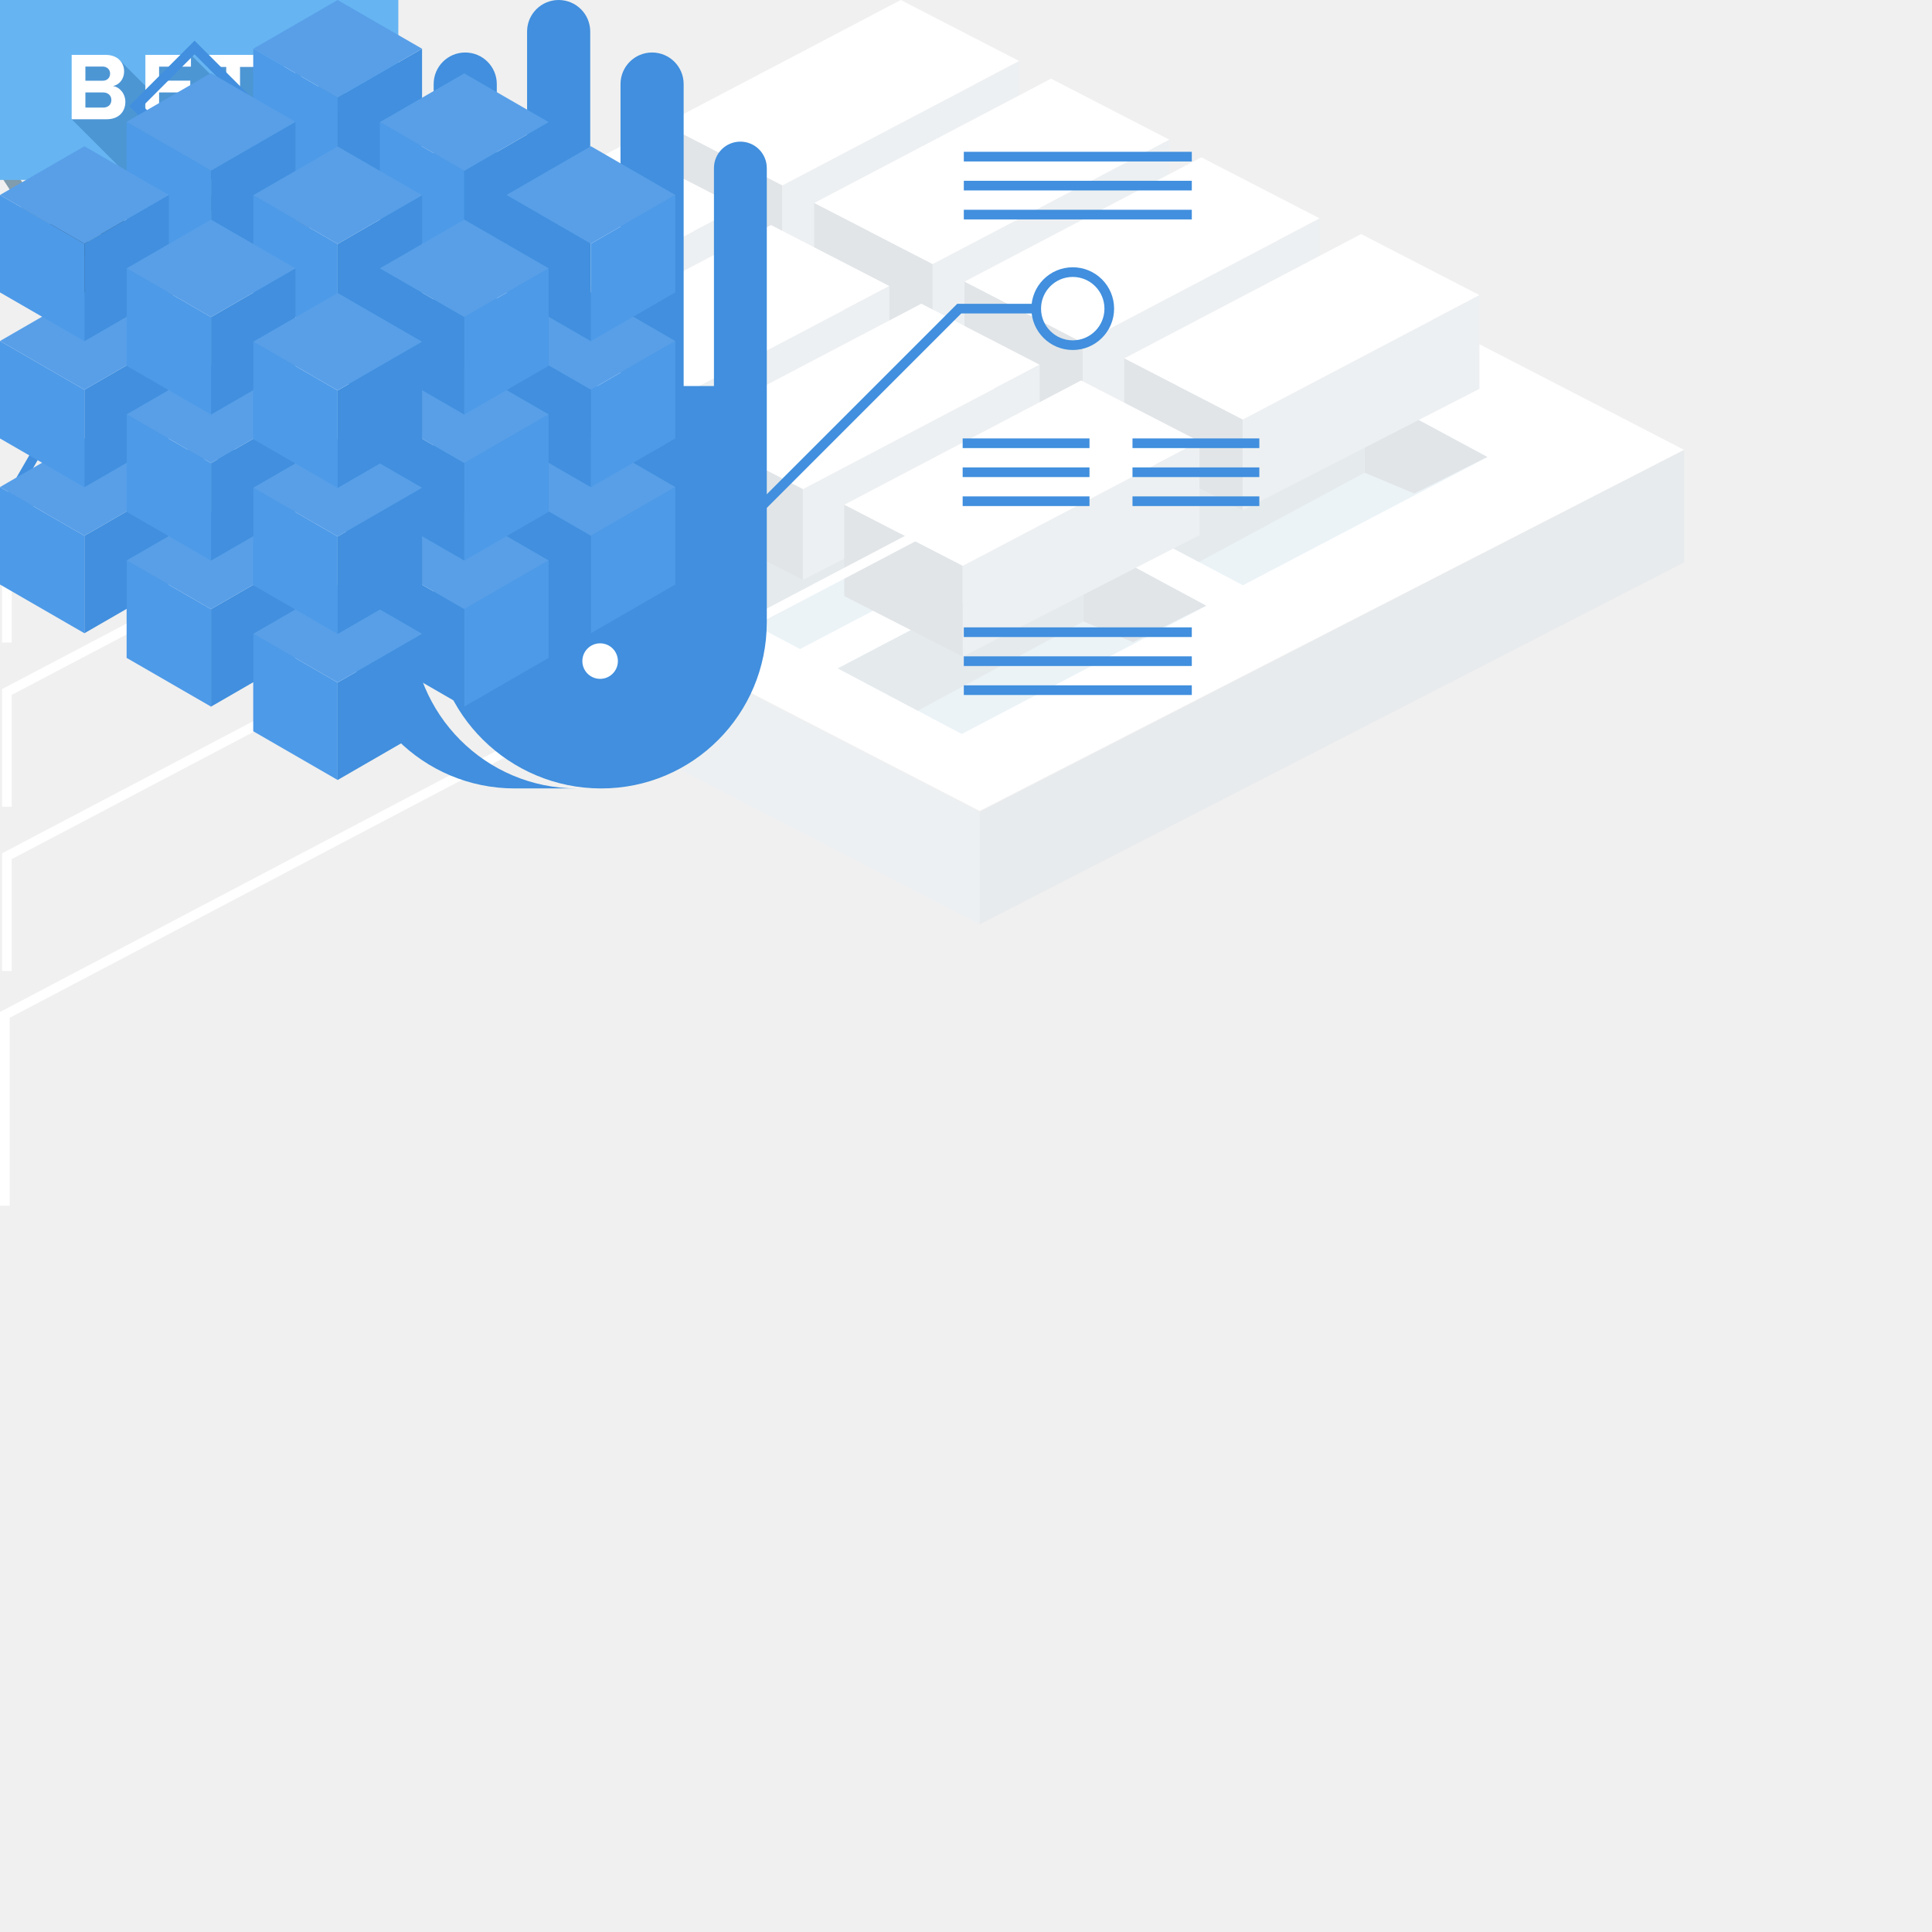
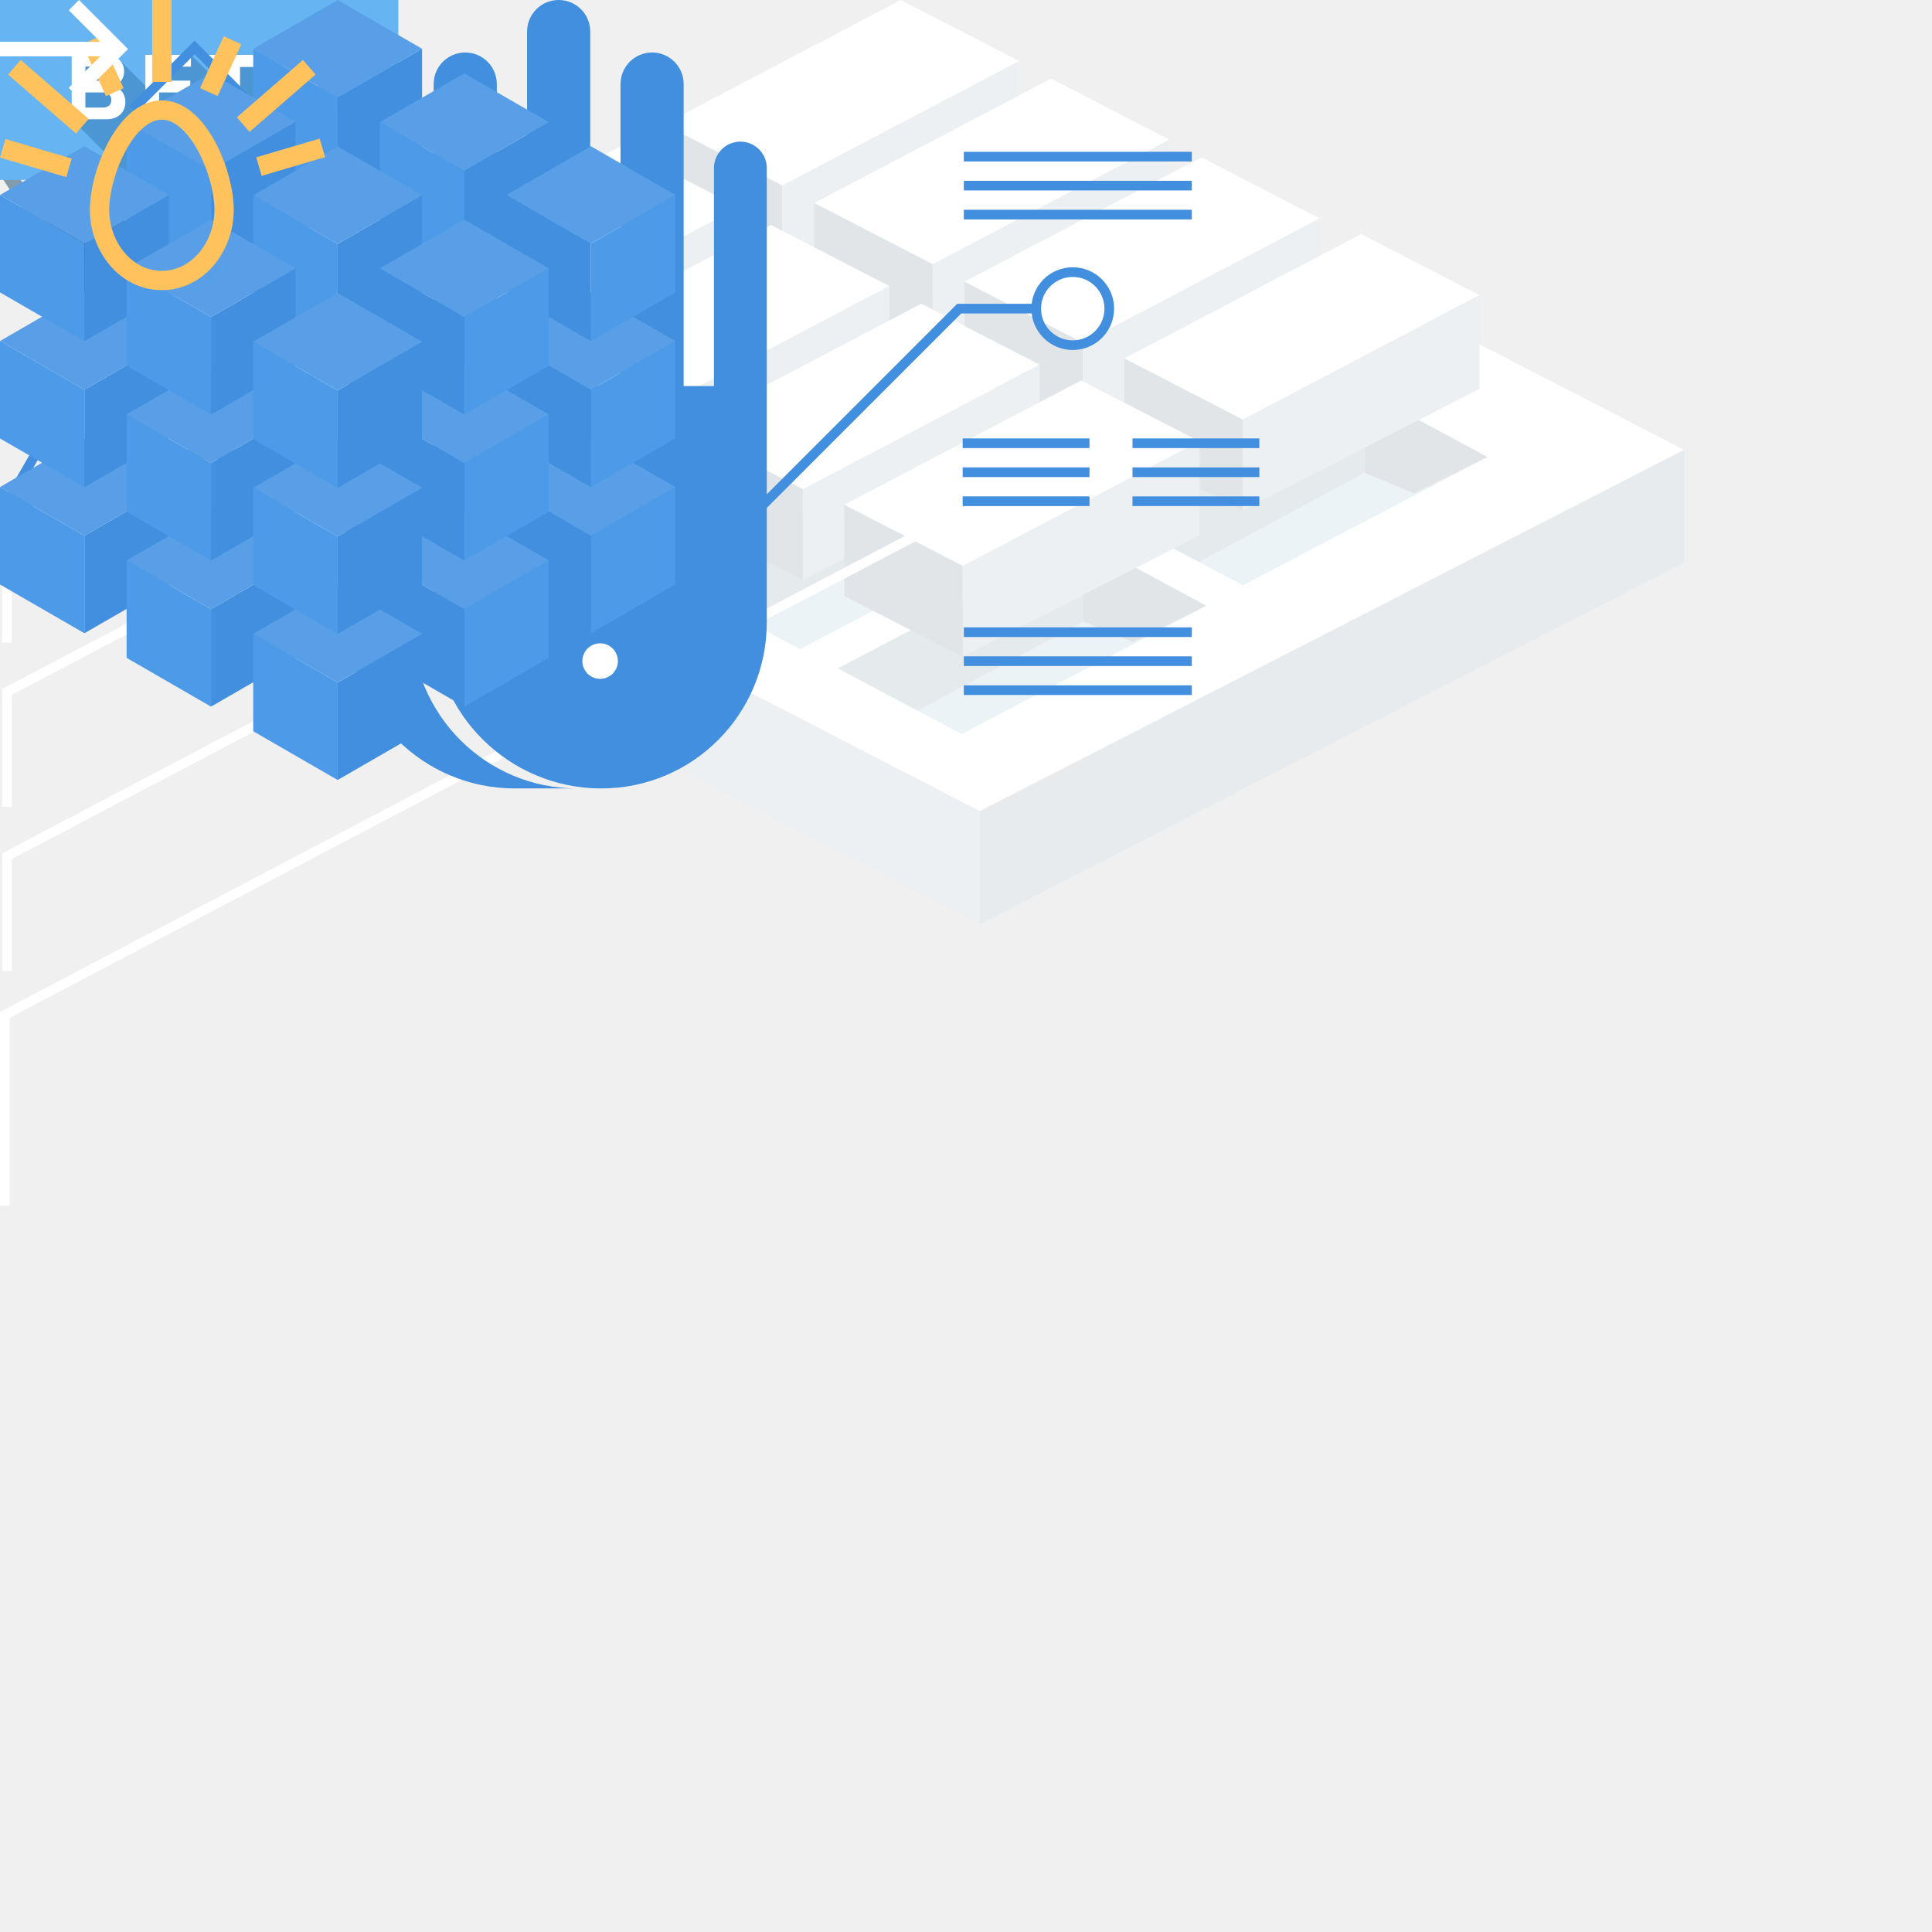
<svg xmlns="http://www.w3.org/2000/svg" version="1.1" id="Layer_1" x="0px" y="0px" viewBox="0 0 200 200" style="enable-background:new 0 0 200 200;" xml:space="preserve">
  <style type="text/css">
	.st0{fill:#405C70;}
	.st1{fill:#2F4352;}
	.st2{fill:#1C2830;}
	.st3{fill:#19242B;}
	.st4{fill:#0A848F;}
	.st5{fill:#076870;}
	.st6{fill:#4EBFC9;}
	.st7{opacity:0.42;fill:#0B194F;}
	.st8{fill:#43C494;}
	.st9{fill:#4AAA88;}
	.st10{fill:#7FE0BF;}
	.st11{opacity:0.76;fill:#43C4A6;}
	.st12{fill:#FDE5A6;}
	.st13{fill:#E9D399;}
	.st14{fill:#D9BB6F;}
	.st15{fill:#94ACBA;}
	.st16{fill:none;stroke:#2A3D4A;stroke-width:2;stroke-linecap:round;stroke-miterlimit:10;}
	.st17{fill:none;stroke:#809CAD;stroke-width:1.5;stroke-linecap:round;stroke-linejoin:round;stroke-miterlimit:10;}
	.st18{fill:none;stroke:#1884D6;stroke-width:1.5;stroke-linecap:round;stroke-linejoin:round;stroke-miterlimit:10;}
	.st19{fill:#FFFFFF;}
	.st20{fill:#EDF0F2;}
	.st21{fill:#E8EBED;}
	.st22{fill:#EBF3F7;}
	.st23{fill:#E1E5E8;}
	.st24{fill:#E5EAED;}
	.st25{fill:none;stroke:#FFFFFF;stroke-miterlimit:10;}
	.st26{fill:none;stroke:#7B8185;stroke-width:1.4;stroke-miterlimit:10;}
	.st27{fill:#66B5F2;}
	.st28{fill:#4D96D4;}
	.st29{fill:#418FDE;}
	.st30{fill:none;stroke:#418FDE;stroke-miterlimit:10;}
	.st31{fill:#4D9AE8;}
	.st32{fill:#589FE8;}
+ 	.st33{fill:none;stroke:#FFC25C;stroke-width:2;stroke-miterlimit:10;}
+ 	.st34{fill:none;stroke:#FFFFFF;stroke-width:1.5;stroke-miterlimit:10;}
</style>
  <g id="logo_x60_19x33">
    <polygon class="st0" points="18.959,25.987 9.591,30.815 0,25.901 9.368,21.072  " />
    <polygon class="st1" points="15.003,23.96 9.498,26.797 3.863,23.91 9.368,21.072  " />
    <polygon class="st2" points="9.591,30.828 18.959,26 18.959,27.378 9.591,32.207  " />
    <polygon class="st3" points="9.591,30.828 0,25.901 0,27.279 9.591,32.207  " />
    <polygon class="st4" points="9.688,23.017 17.325,19.079 17.325,20.228 9.688,24.165  " />
    <polygon class="st5" points="9.688,23.017 2.049,19.079 2.049,20.228 9.688,24.165  " />
    <polygon class="st6" points="17.325,19.079 9.688,23.017 2.049,19.079 9.688,15.143  " />
    <polygon class="st7" points="15.311,18.046 9.688,20.945 4.063,18.046 9.688,15.148  " />
    <polygon class="st8" points="9.688,16.896 18.942,12.127 18.942,13.517 9.688,18.287  " />
    <polygon class="st9" points="9.688,16.896 0.432,12.127 0.432,13.517 9.688,18.287  " />
    <polygon class="st10" points="18.942,12.127 9.688,16.896 0.432,12.127 9.688,7.356  " />
    <polygon class="st11" points="16.501,10.873 9.688,14.386 2.873,10.873 9.688,7.361  " />
    <polygon class="st12" points="18.94,4.803 9.623,9.604 0.306,4.803 9.623,0  " />
    <polygon class="st13" points="9.623,9.604 18.94,4.803 18.94,6.204 9.623,11.006  " />
    <polygon class="st14" points="9.623,9.604 0.306,4.803 0.306,6.204 9.623,11.006  " />
  </g>
  <g id="more-arrow_x60_8x5">
    <polygon class="st15" points="0,0 3.603,4.883 7.207,0  " />
  </g>
  <g id="hamburg-menu_x60_25x12">
    <line class="st16" x1="1" y1="1" x2="24" y2="1" />
    <line class="st16" x1="1" y1="6" x2="24" y2="6" />
    <line class="st16" x1="1" y1="11" x2="24" y2="11" />
  </g>
  <g id="map_x60_37x31">
    <polyline class="st17" points="12.85,11.85 0.75,17.85 4.05,22.95 7.45,21.25 10.95,26.35 14.35,24.75 17.75,29.85 35.35,21.05    31.95,15.95 28.65,17.65 25.05,12.45 21.85,14.05  " />
    <line class="st17" x1="14.45" y1="24.75" x2="28.55" y2="17.65" />
    <line class="st17" x1="7.45" y1="21.25" x2="16.15" y2="16.95" />
    <path class="st17" d="M24.35,7.05c0,5.6-6.3,11.9-6.3,11.9s-6.3-6.3-6.3-11.9c0-3.5,2.8-6.3,6.3-6.3S24.35,3.55,24.35,7.05z" />
    <circle class="st17" cx="18.05" cy="7.05" r="2.6" />
  </g>
  <g id="right-arrow_x60_8x15">
    <polyline class="st18" points="0.75,0.75 7.089,7.089 0.75,13.428  " />
  </g>
  <g id="framework-map_x60_175x125">
    <polygon class="st19" points="23.83,43.904 101.414,83.947 174.343,46.572 96.755,6.528  " />
    <polygon class="st20" points="101.414,84.043 23.83,44.001 23.83,55.657 101.414,95.699  " />
    <polygon class="st21" points="101.414,84.043 174.343,46.572 174.343,58.228 101.414,95.699  " />
    <polygon class="st22" points="86.738,69.191 99.559,75.985 124.895,62.704 112.152,55.86  " />
    <polygon class="st23" points="124.848,62.702 112.152,55.859 112.152,64.331 117.291,66.477  " />
    <polyline class="st24" points="112.152,55.86 112.152,64.333 95.005,73.574 86.738,69.191  " />
    <polygon class="st22" points="115.843,53.795 128.664,60.589 154,47.308 141.257,40.464  " />
    <polygon class="st23" points="153.952,47.306 141.257,40.463 141.257,48.935 146.395,51.081  " />
    <polyline class="st24" points="141.257,40.464 141.257,48.937 124.11,58.178 115.843,53.795  " />
    <polygon class="st22" points="69.994,60.395 82.816,67.19 108.152,53.909 95.409,47.065  " />
    <polygon class="st23" points="108.104,53.907 95.409,47.063 95.409,55.536 100.547,57.682  " />
    <polyline class="st24" points="95.409,47.065 95.409,55.538 78.262,64.778 69.994,60.395  " />
    <polygon class="st22" points="54.338,52.038 67.159,58.833 92.495,45.552 79.752,38.708  " />
    <polygon class="st23" points="92.447,45.55 79.752,38.707 79.752,47.179 84.89,49.325  " />
    <polygon class="st22" points="38.681,43.682 51.502,50.477 76.838,37.195 64.095,30.352  " />
    <polygon class="st23" points="76.79,37.193 64.095,30.35 64.095,38.823 69.233,40.969  " />
    <polyline class="st24" points="64.095,30.352 64.095,38.824 46.948,48.065 38.681,43.682  " />
    <polyline class="st24" points="79.752,38.708 79.752,47.181 62.605,56.422 54.338,52.038  " />
    <polygon class="st19" points="105.502,6.318 80.987,19.198 68.722,12.875 93.244,0  " />
    <polygon class="st20" points="105.502,16.017 105.502,6.319 80.987,19.198 80.986,28.588  " />
    <polygon class="st23" points="80.987,19.198 68.722,12.875 68.722,22.318 80.986,28.588  " />
    <polygon class="st19" points="121.06,14.463 96.545,27.341 84.28,21.019 108.802,8.144  " />
    <polygon class="st20" points="121.06,24.161 121.06,14.463 96.545,27.341 96.544,36.732  " />
    <polygon class="st23" points="96.545,27.341 84.28,21.019 84.28,30.461 96.544,36.732  " />
    <polygon class="st19" points="136.616,22.608 112.103,35.485 99.837,29.162 124.359,16.289  " />
    <polygon class="st20" points="136.616,32.305 136.616,22.608 112.103,35.485 112.101,44.877  " />
    <polygon class="st23" points="112.103,35.485 99.837,29.162 99.837,38.607 112.101,44.877  " />
    <polygon class="st19" points="153.159,30.551 128.645,43.429 116.379,37.105 140.902,24.233  " />
    <polygon class="st20" points="153.159,40.248 153.159,30.551 128.645,43.429 128.644,52.821  " />
    <polygon class="st23" points="128.645,43.429 116.379,37.105 116.379,46.55 128.644,52.821  " />
    <g id="box4_x3E_box">
      <polygon id="_x3E_t_3_" class="st19" points="76.514,21.469 52,34.348 39.735,28.025 64.258,15.152   " />
      <polygon id="_x3E_r_3_" class="st20" points="76.514,31.167 76.514,21.469 52,34.348 51.999,43.739   " />
      <polygon id="_x3E_l_3_" class="st23" points="52,34.348 39.735,28.025 39.735,37.468 51.999,43.739   " />
      <polyline id="_x3E_line_3_" class="st25" points="64.815,20.912 0.715,54.634 0.715,66.516   " />
    </g>
    <g id="box3_x3E_box">
      <polygon id="_x3E_t_2_" class="st19" points="92.072,29.614 67.558,42.493 55.293,36.171 79.815,23.297   " />
      <polygon id="_x3E_r_2_" class="st20" points="92.072,39.312 92.072,29.614 67.558,42.493 67.557,51.884   " />
      <polygon id="_x3E_l_2_" class="st23" points="67.558,42.493 55.293,36.171 55.293,45.613 67.557,51.884   " />
      <polyline id="_x3E_line_2_" class="st25" points="78.867,30.519 0.715,71.634 0.715,83.516   " />
    </g>
    <g id="box2_x3E_box">
      <polygon id="_x3E_t_1_" class="st19" points="107.63,37.757 83.115,50.636 70.851,44.314 95.373,31.44   " />
      <polygon id="_x3E_r_1_" class="st20" points="107.63,47.457 107.63,37.758 83.115,50.636 83.115,60.029   " />
      <polygon id="_x3E_l_1_" class="st23" points="83.115,50.636 70.851,44.314 70.851,53.758 83.115,60.029   " />
      <polyline id="_x3E_line_1_" class="st25" points="93.469,39.837 0.715,88.634 0.715,100.516   " />
    </g>
    <g id="box1_x3E_box">
      <polygon id="_x3E_t" class="st19" points="124.172,45.7 99.657,58.58 87.393,52.257 111.915,39.384   " />
      <polygon id="_x3E_r" class="st20" points="124.172,55.4 124.172,45.702 99.657,58.58 99.657,67.973   " />
      <polygon id="_x3E_l" class="st23" points="99.657,58.58 87.393,52.257 87.393,61.702 99.657,67.973   " />
      <polyline id="_x3E_line" class="st25" points="109.322,47.81 0.5,105.061 0.5,124.817   " />
    </g>
  </g>
  <g id="card-x_x60_17x17">
    <line class="st26" x1="0.495" y1="0.495" x2="15.948" y2="15.948" />
    <line class="st26" x1="15.948" y1="0.495" x2="0.495" y2="15.948" />
  </g>
  <g id="beta-tag_x60_42x19">
    <rect class="st27" width="41.234" height="18.625" />
    <polygon class="st28" points="41.234,15.207 31.708,5.68 29.179,8.072 26.787,5.68 21.47,6.93 23.991,9.45 23.737,9.65    19.767,5.68 15.863,6.186 15.077,8.912 12.351,6.186 8.16,6.016 7.42,12.346 13.59,18.516 41.234,18.616  " />
    <path class="st19" d="M7.42,5.68h3.508c1.27,0,1.919,0.81,1.919,1.699c0,0.839-0.52,1.399-1.149,1.529   c0.709,0.11,1.279,0.799,1.279,1.639c0,0.999-0.67,1.799-1.939,1.799H7.42V5.68z M10.618,8.359c0.479,0,0.78-0.31,0.78-0.74   c0-0.41-0.3-0.729-0.78-0.729H8.84v1.469H10.618z M10.668,11.137c0.54,0,0.86-0.31,0.86-0.79c0-0.419-0.3-0.779-0.86-0.779H8.84   v1.569H10.668z" />
    <path class="st19" d="M15.05,5.68h4.717V6.9h-3.298v1.449h3.228v1.22h-3.228v1.549h3.298v1.229H15.05V5.68z" />
    <path class="st19" d="M23.419,6.93H21.47V5.68h5.317v1.25h-1.939v5.417h-1.429V6.93z" />
    <path class="st19" d="M32.307,11.197h-2.979l-0.419,1.149H27.35l2.579-6.667h1.779l2.568,6.667h-1.549L32.307,11.197z    M29.709,9.968h2.209l-1.1-3.058L29.709,9.968z" />
  </g>
  <g id="docs-hand_x60_131x82">
    <path class="st29" d="M76.642,14.662c-1.51,0-2.734,1.224-2.734,2.734v22.565h-3.136V8.703c0-1.805-1.463-3.268-3.268-3.268   c-1.805,0-3.268,1.463-3.268,3.268v31.259H61.1V3.268C61.1,1.463,59.637,0,57.832,0c-1.805,0-3.268,1.463-3.268,3.268v36.693   h-3.136V8.703c0-1.805-1.463-3.268-3.268-3.268c-1.805,0-3.268,1.463-3.268,3.268v31.259v7.559v16.919   c0.012,9.49,7.851,17.179,17.343,17.179s17.13-7.689,17.142-17.179h0.001V48.697v-8.736V17.396   C79.376,15.886,78.152,14.662,76.642,14.662z" />
    <path class="st29" d="M42.626,64.439V35.218c0-1.805-1.463-3.268-3.268-3.268c-1.805,0-3.268,1.463-3.268,3.268v29.221   c0.012,9.49,7.708,17.179,17.201,17.179h6.452C50.249,81.618,42.638,73.928,42.626,64.439z" />
    <polyline class="st30" points="71.045,60.204 99.3,31.95 107.268,31.95  " />
    <polyline class="st30" points="39.825,58.365 28.507,47.047 15.536,47.047  " />
    <circle class="st30" cx="111.05" cy="31.95" r="3.782" />
    <line class="st30" x1="99.774" y1="16.215" x2="123.375" y2="16.215" />
    <line class="st30" x1="99.774" y1="19.215" x2="123.375" y2="19.215" />
    <line class="st30" x1="99.774" y1="22.215" x2="123.375" y2="22.215" />
    <line class="st30" x1="99.774" y1="65.444" x2="123.375" y2="65.444" />
    <line class="st30" x1="99.774" y1="68.444" x2="123.375" y2="68.444" />
    <line class="st30" x1="99.774" y1="71.445" x2="123.375" y2="71.445" />
    <line class="st30" x1="99.654" y1="45.886" x2="112.784" y2="45.886" />
    <line class="st30" x1="99.654" y1="48.886" x2="112.784" y2="48.886" />
    <line class="st30" x1="99.654" y1="51.886" x2="112.784" y2="51.886" />
    <line class="st30" x1="117.235" y1="45.886" x2="130.365" y2="45.886" />
    <line class="st30" x1="117.235" y1="48.886" x2="130.365" y2="48.886" />
    <line class="st30" x1="117.235" y1="51.886" x2="130.365" y2="51.886" />
    <line class="st30" x1="47.988" y1="10.877" x2="26.2" y2="10.877" />
    <polygon class="st30" points="5.756,43.417 10.646,51.886 0.866,51.886  " />
    <circle class="st19" cx="62.124" cy="68.436" r="1.839" />
    <circle class="st19" cx="39.067" cy="57.607" r="1.839" />
    <circle class="st19" cx="47.988" cy="10.877" r="1.839" />
    <rect x="15.857" y="6.691" transform="matrix(0.7071 0.7071 -0.7071 0.7071 13.6596 -11.0278)" class="st30" width="8.568" height="8.568" />
  </g>
  <g id="services-bundle_x60_70x81">
    <polygon class="st31" points="26.214,5.046 34.953,10.091 34.953,20.181 26.214,15.135  " />
    <polygon class="st29" points="43.691,5.046 34.953,10.091 34.953,20.181 43.691,15.135  " />
    <polygon class="st32" points="34.953,0 43.691,5.046 34.953,10.091 26.214,5.046  " />
    <polygon class="st31" points="39.322,12.641 48.06,17.687 48.06,27.777 39.322,22.731  " />
    <polygon class="st29" points="56.798,12.641 48.06,17.687 48.06,27.777 56.798,22.731  " />
    <polygon class="st32" points="48.06,7.596 56.798,12.641 48.06,17.687 39.322,12.641  " />
    <polygon class="st31" points="13.107,12.614 21.845,17.659 21.845,27.749 13.107,22.704  " />
    <polygon class="st29" points="30.584,12.614 21.845,17.659 21.845,27.749 30.584,22.704  " />
    <polygon class="st32" points="21.845,7.568 30.584,12.614 21.845,17.659 13.107,12.614  " />
    <polygon class="st31" points="26.214,20.21 34.953,25.255 34.953,35.345 26.214,30.299  " />
    <polygon class="st29" points="43.691,20.21 34.953,25.255 34.953,35.345 43.691,30.299  " />
    <polygon class="st32" points="34.953,15.164 43.691,20.21 34.953,25.255 26.214,20.21  " />
    <polygon class="st31" points="0,50.418 8.738,55.463 8.738,65.553 0,60.508  " />
    <polygon class="st29" points="17.476,50.418 8.738,55.463 8.738,65.553 17.476,60.508  " />
    <polygon class="st32" points="8.738,45.372 17.476,50.418 8.738,55.463 0,50.418  " />
    <polygon class="st31" points="0,35.3 8.738,40.345 8.738,50.435 0,45.39  " />
    <polygon class="st29" points="17.476,35.3 8.738,40.345 8.738,50.435 17.476,45.39  " />
    <polygon class="st32" points="8.738,30.254 17.476,35.3 8.738,40.345 0,35.3  " />
    <polygon class="st31" points="0,20.182 8.738,25.228 8.738,35.318 0,30.272  " />
    <polygon class="st29" points="17.476,20.182 8.738,25.228 8.738,35.318 17.476,30.272  " />
    <polygon class="st32" points="8.738,15.137 17.476,20.182 8.738,25.228 0,20.182  " />
    <polygon class="st31" points="13.107,58.013 21.845,63.059 21.845,73.149 13.107,68.103  " />
    <polygon class="st29" points="30.584,58.013 21.845,63.059 21.845,73.149 30.584,68.103  " />
    <polygon class="st32" points="21.845,52.968 30.584,58.013 21.845,63.059 13.107,58.013  " />
    <polygon class="st31" points="13.107,42.896 21.845,47.941 21.845,58.031 13.107,52.985  " />
    <polygon class="st29" points="30.584,42.896 21.845,47.941 21.845,58.031 30.584,52.985  " />
    <polygon class="st32" points="21.845,37.85 30.584,42.896 21.845,47.941 13.107,42.896  " />
    <polygon class="st31" points="13.107,27.778 21.845,32.823 21.845,42.913 13.107,37.868  " />
    <polygon class="st29" points="30.584,27.778 21.845,32.823 21.845,42.913 30.584,37.868  " />
    <polygon class="st32" points="21.845,22.732 30.584,27.778 21.845,32.823 13.107,27.778  " />
    <polygon class="st31" points="69.905,50.418 61.167,55.463 61.167,65.553 69.905,60.508  " />
    <polygon class="st29" points="52.429,50.418 61.167,55.463 61.167,65.553 52.429,60.508  " />
    <polygon class="st32" points="61.167,45.372 52.429,50.418 61.167,55.463 69.905,50.418  " />
    <polygon class="st31" points="69.905,35.3 61.167,40.345 61.167,50.435 69.905,45.39  " />
    <polygon class="st29" points="52.429,35.3 61.167,40.345 61.167,50.435 52.429,45.39  " />
    <polygon class="st32" points="61.167,30.254 52.429,35.3 61.167,40.345 69.905,35.3  " />
    <polygon class="st31" points="69.905,20.182 61.167,25.228 61.167,35.318 69.905,30.272  " />
    <polygon class="st29" points="52.429,20.182 61.167,25.228 61.167,35.318 52.429,30.272  " />
    <polygon class="st32" points="61.167,15.137 52.429,20.182 61.167,25.228 69.905,20.182  " />
    <polygon class="st31" points="56.798,58.013 48.06,63.059 48.06,73.149 56.798,68.103  " />
    <polygon class="st29" points="39.322,58.013 48.06,63.059 48.06,73.149 39.322,68.103  " />
    <polygon class="st32" points="48.06,52.968 39.322,58.013 48.06,63.059 56.798,58.013  " />
    <polygon class="st31" points="56.798,42.896 48.06,47.941 48.06,58.031 56.798,52.985  " />
    <polygon class="st29" points="39.322,42.896 48.06,47.941 48.06,58.031 39.322,52.985  " />
    <polygon class="st32" points="48.06,37.85 39.322,42.896 48.06,47.941 56.798,42.896  " />
    <polygon class="st31" points="56.798,27.778 48.06,32.823 48.06,42.913 56.798,37.868  " />
    <polygon class="st29" points="39.322,27.778 48.06,32.823 48.06,42.913 39.322,37.868  " />
    <polygon class="st32" points="48.06,22.732 39.322,27.778 48.06,32.823 56.798,27.778  " />
    <polygon class="st31" points="26.214,65.609 34.953,70.654 34.953,80.744 26.214,75.699  " />
    <polygon class="st29" points="43.691,65.609 34.953,70.654 34.953,80.744 43.691,75.699  " />
    <polygon class="st32" points="34.953,60.563 43.691,65.609 34.953,70.654 26.214,65.609  " />
    <polygon class="st31" points="26.214,50.491 34.953,55.537 34.953,65.627 26.214,60.581  " />
    <polygon class="st29" points="43.691,50.491 34.953,55.537 34.953,65.627 43.691,60.581  " />
    <polygon class="st32" points="34.953,45.446 43.691,50.491 34.953,55.537 26.214,50.491  " />
    <polygon class="st31" points="26.214,35.373 34.953,40.419 34.953,50.509 26.214,45.463  " />
    <polygon class="st29" points="43.691,35.373 34.953,40.419 34.953,50.509 43.691,45.463  " />
    <polygon class="st32" points="34.953,30.328 43.691,35.373 34.953,40.419 26.214,35.373  " />
  </g>
+   <g id="from-scratch_x60_34x31">
+     <path class="st33" d="M23.199,21.727c0,3.76-2.687,7.308-6.447,7.308s-6.447-3.547-6.447-7.308s2.687-10.336,6.447-10.336   S23.199,17.966,23.199,21.727z" />
+     <line class="st33" x1="16.752" y1="8.479" x2="16.752" y2="0" />
+     <line class="st33" x1="21.622" y1="9.537" x2="24.07" y2="4.168" />
+     <line class="st33" x1="25.176" y1="12.9" x2="32.015" y2="6.962" />
+     <line class="st33" x1="26.805" y1="17.245" x2="33.372" y2="15.307" />
+     <line class="st33" x1="11.883" y1="9.537" x2="9.434" y2="4.168" />
+     <line class="st33" x1="8.521" y1="13.066" x2="1.489" y2="6.962" />
+     <line class="st33" x1="7.141" y1="17.376" x2="0.283" y2="15.351" />
+   </g>
+   <g id="go-arrow_x60_14x11">
+     <line class="st34" x1="0" y1="5.077" x2="11.96" y2="5.077" />
+     <polyline class="st34" points="7.646,0.53 12.192,5.077 7.646,9.624  " />
+   </g>
</svg>
